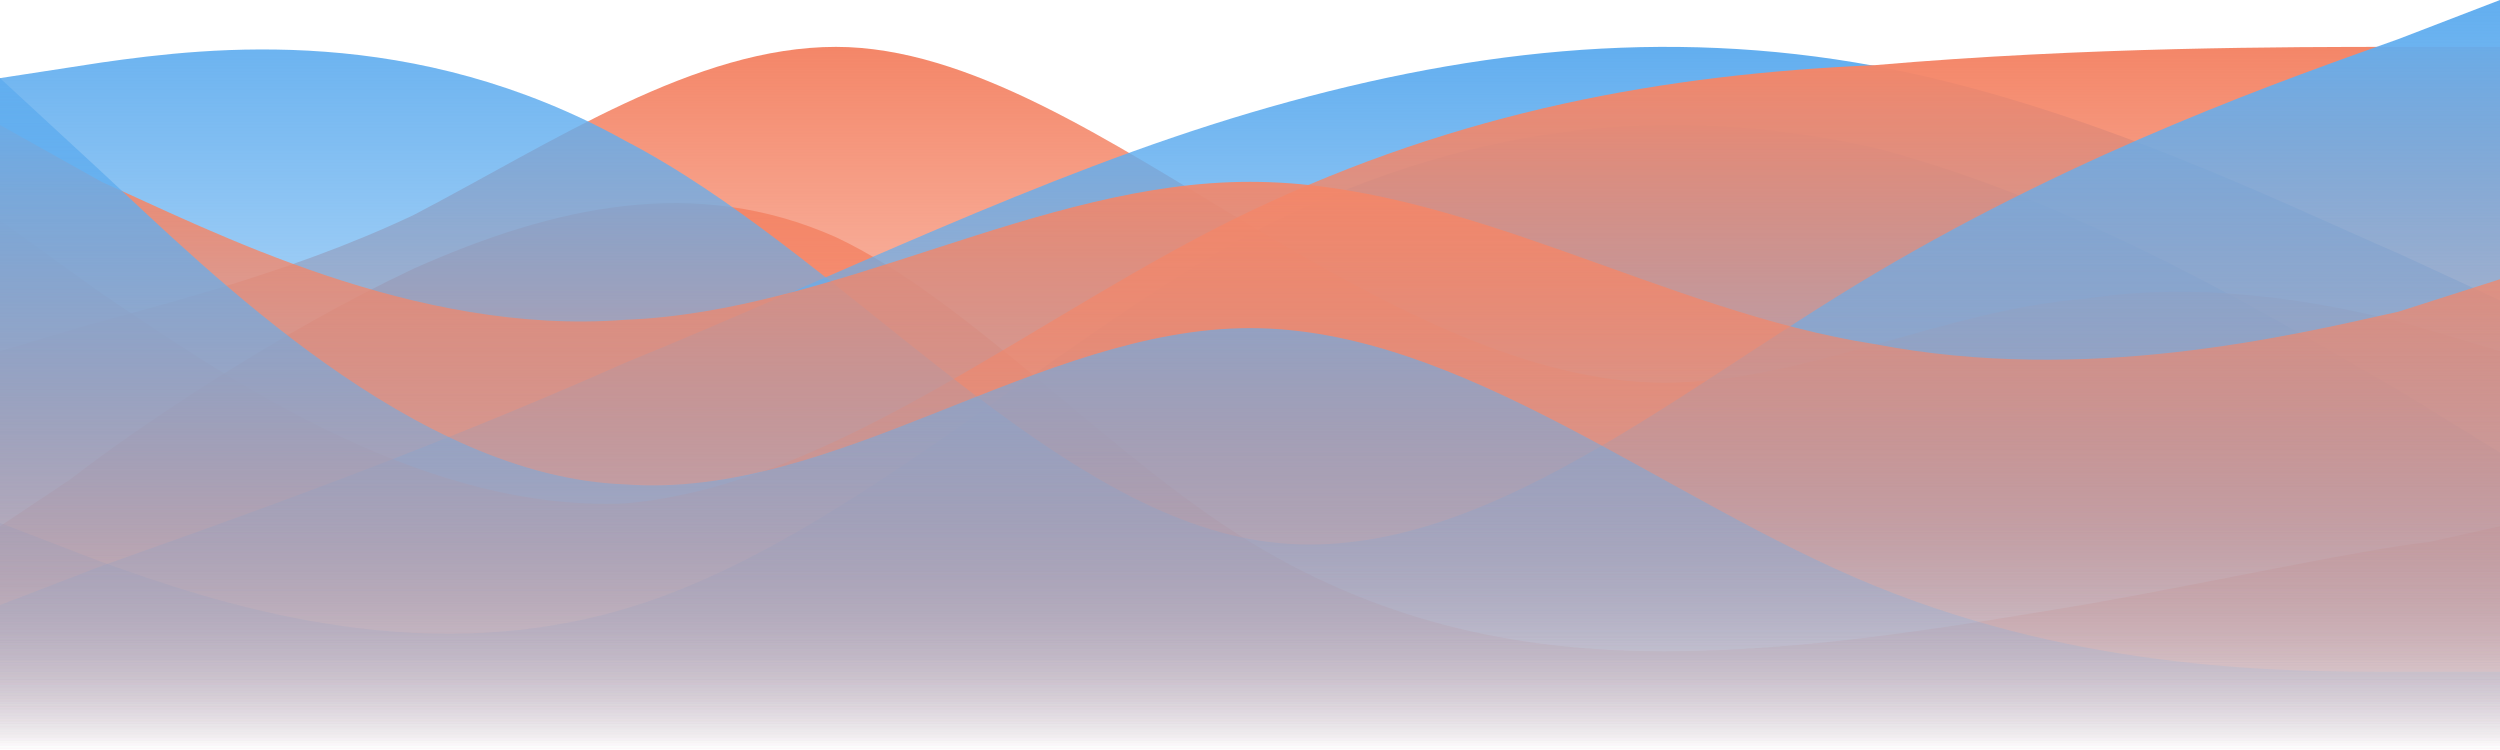
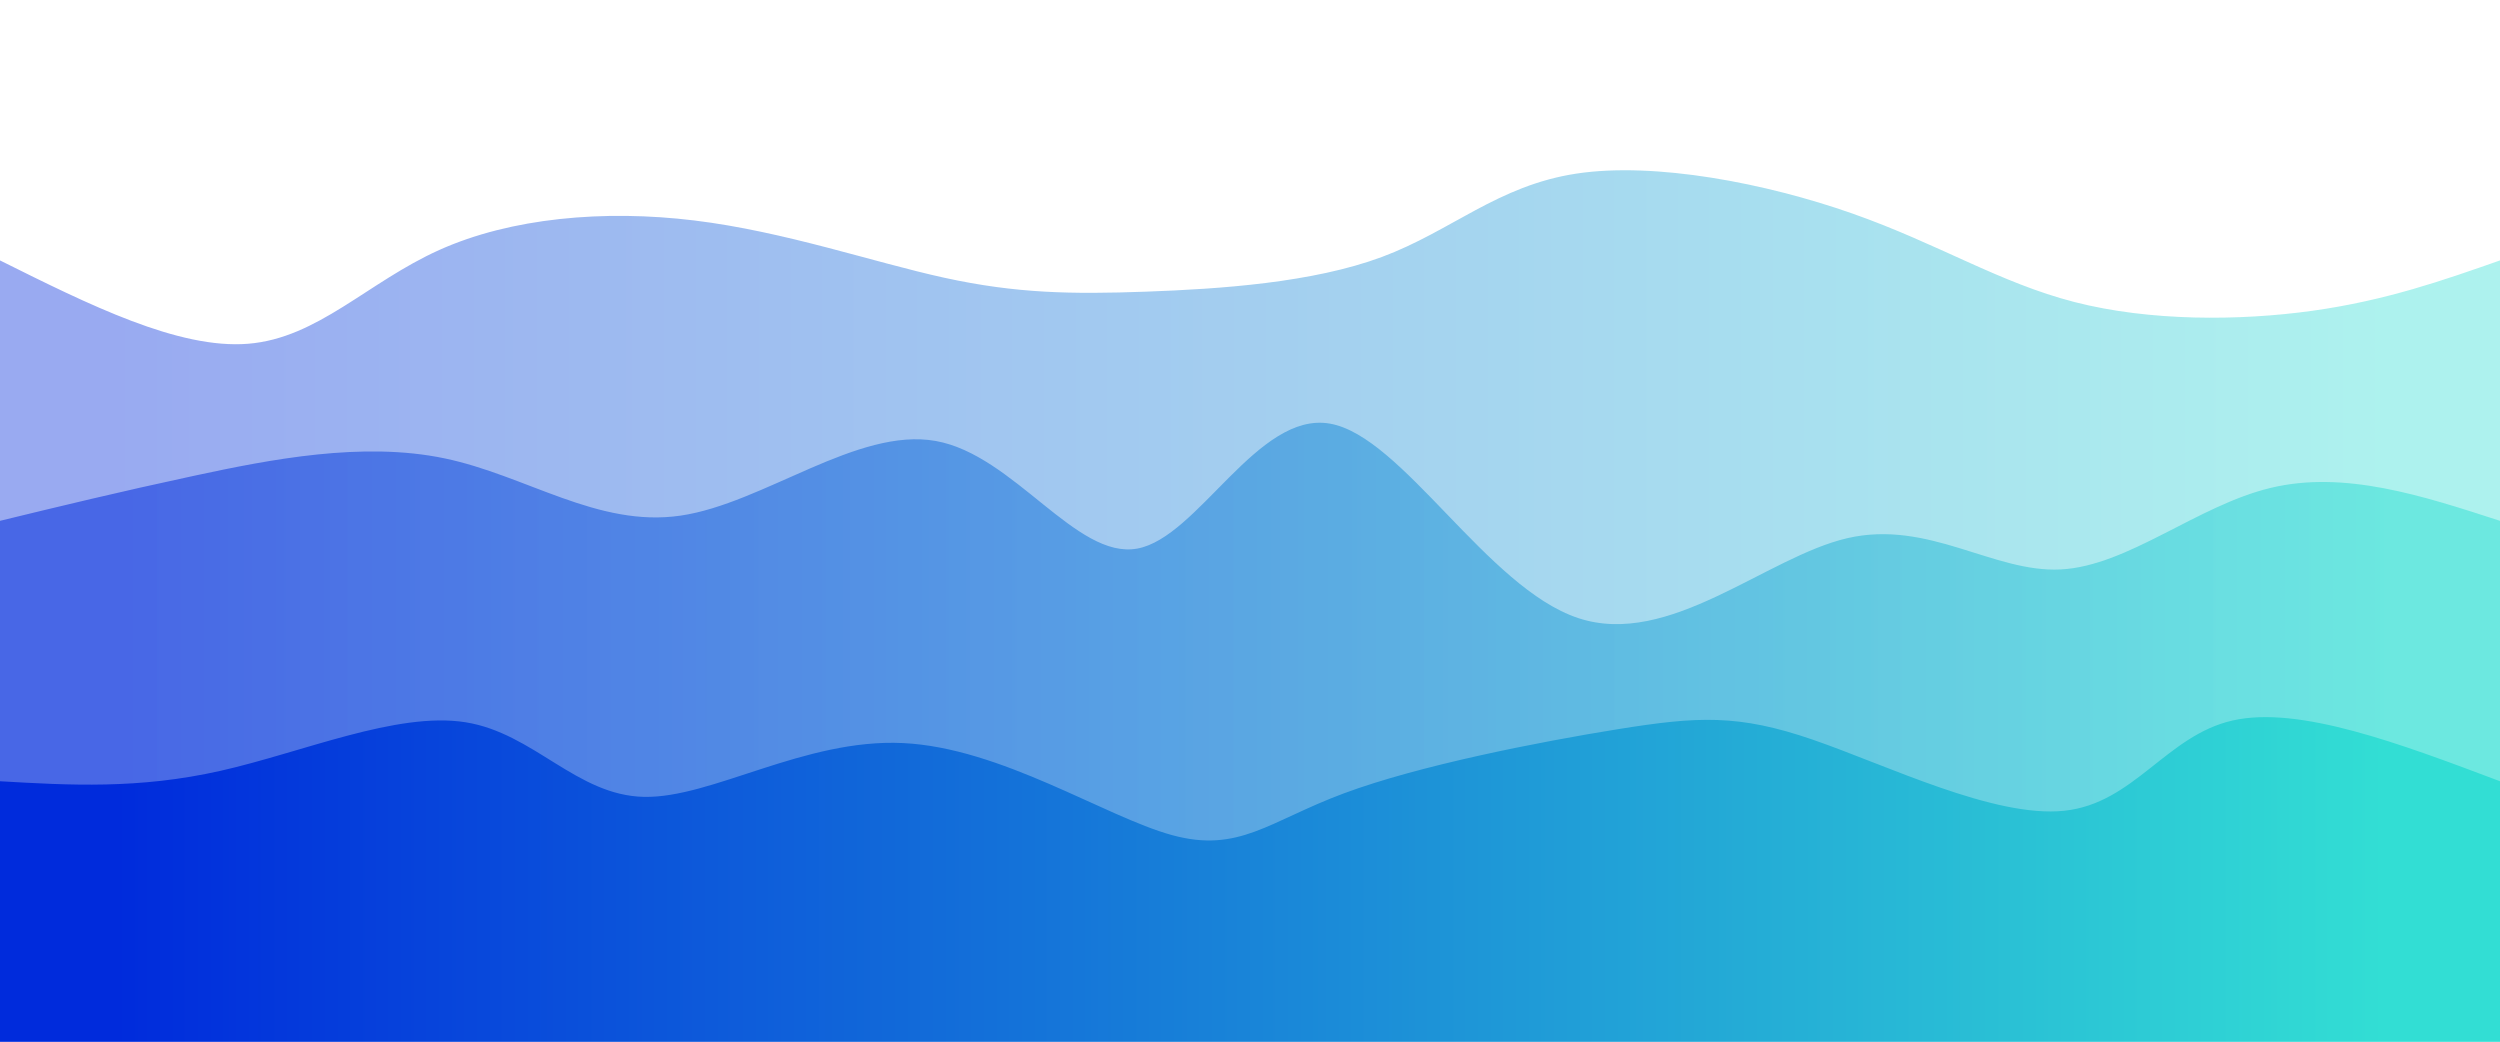
- <svg xmlns="http://www.w3.org/2000/svg" viewBox="0 0 320 96" fill="none" preserveAspectRatio="none" class="waves w-full block h-44 sm:hidden opacity-70">
-   <path fill-rule="evenodd" clip-rule="evenodd" d="M0 67.361L9 61.361C18 54.361 36 42.361 53 34.361C71 26.361 89 22.361 107 30.361C124 38.361 142 58.361 160 69.361C178 80.361 196 83.361 213 83.361C231 83.361 249 80.361 267 77.361C284 74.361 302 70.361 311 69.361L320 67.361V96.361H311C302 96.361 284 96.361 267 96.361C249 96.361 231 96.361 213 96.361C196 96.361 178 96.361 160 96.361C142 96.361 124 96.361 107 96.361C89 96.361 71 96.361 53 96.361C36 96.361 18 96.361 9 96.361H0V67.361Z" fill="url(#paint0_linear_320_244)" class="opacity-0 wave" style="opacity: 1;" />
-   <path fill-rule="evenodd" clip-rule="evenodd" d="M0 66.93L13 71.93C27 76.93 53 85.93 80 77.93C107 69.93 133 44.93 160 29.93C187 15.93 213 12.93 240 18.93C267 25.93 293 41.93 307 49.93L320 57.93V95.93H307C293 95.93 267 95.93 240 95.93C213 95.93 187 95.93 160 95.93C133 95.93 107 95.93 80 95.93C53 95.93 27 95.93 13 95.93H0V66.93Z" fill="url(#paint1_linear_320_244)" class="opacity-0 wave" style="opacity: 1;" />
-   <path fill-rule="evenodd" clip-rule="evenodd" d="M0 44.955L9 42.269C18 39.582 36 35.552 53 27.492C71 18.09 89 6 107 6C124 6 142 18.09 160 28.836C178 39.582 196 48.985 213 48.985C231 48.985 249 39.582 267 38.239C284 35.552 302 39.582 311 42.269L320 44.955V96H311C302 96 284 96 267 96C249 96 231 96 213 96C196 96 178 96 160 96C142 96 124 96 107 96C89 96 71 96 53 96C36 96 18 96 9 96H0V44.955Z" fill="url(#paint2_linear_320_244)" class="opacity-0 wave" style="opacity: 1;" />
-   <path fill-rule="evenodd" clip-rule="evenodd" d="M0 77.444L13 72.444C27 67.444 53 58.444 80 46.444C107 35.444 133 22.444 160 14.444C187 6.444 213 3.444 240 8.444C267 13.444 293 26.444 307 32.444L320 38.444V96.444H307C293 96.444 267 96.444 240 96.444C213 96.444 187 96.444 160 96.444C133 96.444 107 96.444 80 96.444C53 96.444 27 96.444 13 96.444H0V77.444Z" fill="url(#paint3_linear_320_244)" class="opacity-0 wave" style="opacity: 1;" />
-   <path fill-rule="evenodd" clip-rule="evenodd" d="M0 28.208L13 37.558C27 46.909 53 65.61 80 64.442C107 62.104 133 39.896 160 27.039C187 14.182 213 9.506 240 8.338C267 6 293 6 307 6H320V96H307C293 96 267 96 240 96C213 96 187 96 160 96C133 96 107 96 80 96C53 96 27 96 13 96H0V28.208Z" fill="url(#paint4_linear_320_244)" class="opacity-0 wave" style="opacity: 1;" />
-   <path fill-rule="evenodd" clip-rule="evenodd" d="M0 10L13 8C27 6 53 3 80 18C107 32 133 64 160 69C187 74 213 51 240 35C267 19 293 10 307 5L320 0V96H307C293 96 267 96 240 96C213 96 187 96 160 96C133 96 107 96 80 96C53 96 27 96 13 96H0V10Z" fill="url(#paint5_linear_320_244)" class="opacity-0 wave" style="opacity: 1;" />
-   <path fill-rule="evenodd" clip-rule="evenodd" d="M320 35.74L307 39.896C293 43.013 267 49.247 240 44.052C213 39.896 187 23.273 160 23.273C133 23.273 107 39.896 80 40.935C53 43.013 27 29.506 13 23.273L0 16V96H13C27 96 53 96 80 96C107 96 133 96 160 96C187 96 213 96 240 96C267 96 293 96 307 96H320V35.74Z" fill="url(#paint6_linear_320_244)" class="opacity-0 wave" style="opacity: 1;" />
-   <path fill-rule="evenodd" clip-rule="evenodd" d="M0 10L13 22C27 35 53 61 80 62C107 64 133 42 160 42C187 42 213 64 240 75C267 86 293 86 307 86H320V96H307C293 96 267 96 240 96C213 96 187 96 160 96C133 96 107 96 80 96C53 96 27 96 13 96H0V10Z" fill="url(#paint7_linear_320_244)" class="opacity-0 wave" style="opacity: 1;" />
+ <svg xmlns="http://www.w3.org/2000/svg" width="100%" height="100%" id="svg" viewBox="0 0 1440 600" class="transition duration-300 ease-in-out delay-150">
+   <style>
+         .path-0{
+         animation:pathAnim-0 4s;
+         animation-timing-function: linear;
+         animation-iteration-count: infinite;
+         }
+         @keyframes pathAnim-0{
+         0%{
+         d: path("M 0,600 C 0,600 0,150 0,150 C 51.457,175.64 102.913,201.279
+         143,198 C 183.087,194.721 211.803,162.523 253,144 C
+         294.197,125.477 347.874,120.63 400,127 C
+         452.126,133.37 502.701,150.958 544,160 C
+         585.299,169.042 617.323,169.537 660,168 C
+         702.677,166.463 756.008,162.894 796,148 C
+         835.992,133.106 862.644,106.888 908,100 C
+         953.356,93.112 1017.415,105.556 1067,123 C
+         1116.585,140.444 1151.696,162.889 1195,174 C
+         1238.304,185.111 1289.801,184.889 1332,179 C
+         1374.199,173.111 1407.099,161.556 1440,150 C 1440,150 1440,600 1440,600
+         Z");
+         }
+         25%{
+         d: path("M 0,600 C 0,600 0,150 0,150 C 42.667,131.042 85.333,112.084
+         128,109 C 170.667,105.916 213.334,118.707 264,128 C
+         314.666,137.293 373.332,143.088 413,144 C
+         452.668,144.912 473.34,140.942 517,135 C
+         560.66,129.058 627.308,121.143 669,138 C
+         710.692,154.857 727.427,196.486 762,201 C
+         796.573,205.514 848.982,172.914 901,172 C
+         953.018,171.086 1004.644,201.858 1052,202 C
+         1099.356,202.142 1142.442,171.654 1186,167 C
+         1229.558,162.346 1273.588,183.528 1316,185 C
+         1358.412,186.472 1399.206,168.236 1440,150 C 1440,150 1440,600 1440,600
+         Z");
+         }
+         50%{
+         d: path("M 0,600 C 0,600 0,150 0,150 C 51.181,117.878 102.361,85.755
+         149,98 C 195.639,110.245 237.736,166.856 274,179 C
+         310.264,191.144 340.695,158.82 385,157 C
+         429.305,155.18 487.485,183.863 540,195 C
+         592.515,206.137 639.365,199.727 674,199 C
+         708.635,198.273 731.055,203.229 775,186 C
+         818.945,168.771 884.413,129.356 929,124 C
+         973.587,118.644 997.291,147.348 1036,165 C
+         1074.709,182.652 1128.422,189.252 1173,192 C
+         1217.578,194.748 1253.022,193.642 1296,186 C
+         1338.978,178.358 1389.489,164.179 1440,150 C 1440,150 1440,600 1440,600
+         Z");
+         }
+         75%{
+         d: path("M 0,600 C 0,600 0,150 0,150 C 48.378,150.963 96.756,151.927
+         147,159 C 197.244,166.073 249.353,179.257 283,167 C
+         316.647,154.743 331.833,117.045 369,125 C
+         406.167,132.955 465.316,186.564 521,193 C
+         576.684,199.436 628.904,158.699 674,155 C
+         719.096,151.301 757.068,184.639 798,197 C
+         838.932,209.361 882.824,200.746 921,185 C
+         959.176,169.254 991.635,146.377 1039,150 C
+         1086.365,153.623 1148.637,183.745 1198,178 C
+         1247.363,172.255 1283.818,130.644 1322,120 C
+         1360.182,109.356 1400.091,129.678 1440,150 C 1440,150 1440,600
+         1440,600 Z");
+         }
+         100%{
+         d: path("M 0,600 C 0,600 0,150 0,150 C 51.457,175.64 102.913,201.279
+         143,198 C 183.087,194.721 211.803,162.523 253,144 C
+         294.197,125.477 347.874,120.63 400,127 C
+         452.126,133.37 502.701,150.958 544,160 C
+         585.299,169.042 617.323,169.537 660,168 C
+         702.677,166.463 756.008,162.894 796,148 C
+         835.992,133.106 862.644,106.888 908,100 C
+         953.356,93.112 1017.415,105.556 1067,123 C
+         1116.585,140.444 1151.696,162.889 1195,174 C
+         1238.304,185.111 1289.801,184.889 1332,179 C
+         1374.199,173.111 1407.099,161.556 1440,150 C 1440,150 1440,600 1440,600
+         Z");
+         }
+         }
+     </style>
  <defs>
-     <linearGradient id="paint0_linear_320_244" x1="160" y1="26" x2="160" y2="96.361" gradientUnits="userSpaceOnUse">
-       <stop stop-color="#F48668" />
-       <stop offset="1" stop-color="#F48668" stop-opacity="0" />
-     </linearGradient>
-     <linearGradient id="paint1_linear_320_244" x1="160" y1="16" x2="160" y2="95.93" gradientUnits="userSpaceOnUse">
-       <stop stop-color="#62AEEF" />
-       <stop offset="1" stop-color="#62AEEF" stop-opacity="0" />
-     </linearGradient>
-     <linearGradient id="paint2_linear_320_244" x1="160" y1="6" x2="160" y2="96" gradientUnits="userSpaceOnUse">
-       <stop stop-color="#F48668" />
-       <stop offset="1" stop-color="#F48668" stop-opacity="0" />
-     </linearGradient>
-     <linearGradient id="paint3_linear_320_244" x1="160" y1="6" x2="160" y2="96.444" gradientUnits="userSpaceOnUse">
-       <stop stop-color="#62AEEF" />
-       <stop offset="1" stop-color="#62AEEF" stop-opacity="0" />
-     </linearGradient>
-     <linearGradient id="paint4_linear_320_244" x1="160" y1="6" x2="160" y2="96" gradientUnits="userSpaceOnUse">
-       <stop stop-color="#F48668" />
-       <stop offset="1" stop-color="#F48668" stop-opacity="0" />
-     </linearGradient>
-     <linearGradient id="paint5_linear_320_244" x1="160" y1="0" x2="160" y2="96" gradientUnits="userSpaceOnUse">
-       <stop stop-color="#62AEEF" />
-       <stop offset="1" stop-color="#62AEEF" stop-opacity="0" />
-     </linearGradient>
-     <linearGradient id="paint6_linear_320_244" x1="160" y1="16" x2="160" y2="96" gradientUnits="userSpaceOnUse">
-       <stop stop-color="#F48668" />
-       <stop offset="1" stop-color="#F48668" stop-opacity="0" />
-     </linearGradient>
-     <linearGradient id="paint7_linear_320_244" x1="160" y1="10" x2="160" y2="96" gradientUnits="userSpaceOnUse">
-       <stop stop-color="#62AEEF" />
-       <stop offset="1" stop-color="#62AEEF" stop-opacity="0" />
+     <linearGradient id="gradient" x1="0%" y1="50%" x2="100%" y2="50%">
+       <stop offset="5%" stop-color="#002bdc" />
+       <stop offset="95%" stop-color="#32ded4" />
    </linearGradient>
  </defs>
+   <path d="M 0,600 C 0,600 0,150 0,150 C 51.457,175.64 102.913,201.279 143,198 C 183.087,194.721 211.803,162.523 253,144 C 294.197,125.477 347.874,120.63 400,127 C 452.126,133.37 502.701,150.958 544,160 C 585.299,169.042 617.323,169.537 660,168 C 702.677,166.463 756.008,162.894 796,148 C 835.992,133.106 862.644,106.888 908,100 C 953.356,93.112 1017.415,105.556 1067,123 C 1116.585,140.444 1151.696,162.889 1195,174 C 1238.304,185.111 1289.801,184.889 1332,179 C 1374.199,173.111 1407.099,161.556 1440,150 C 1440,150 1440,600 1440,600 Z" stroke="none" stroke-width="0" fill="url(#gradient)" fill-opacity="0.4" class="transition-all duration-300 ease-in-out delay-150 path-0" />
+   <style>
+         .path-1{
+         animation:pathAnim-1 4s;
+         animation-timing-function: linear;
+         animation-iteration-count: infinite;
+         }
+         @keyframes pathAnim-1{
+         0%{
+         d: path("M 0,600 C 0,600 0,300 0,300 C 34.166,291.692 68.331,283.383
+         112,274 C 155.669,264.617 208.841,254.159 256,264 C
+         303.159,273.841 344.304,303.979 392,297 C
+         439.696,290.021 493.944,245.924 539,254 C
+         584.056,262.076 619.921,322.327 655,316 C
+         690.079,309.673 724.374,236.77 766,244 C
+         807.626,251.23 856.585,338.595 909,356 C
+         961.415,373.405 1017.287,320.851 1064,310 C
+         1110.713,299.149 1148.269,330.002 1187,328 C
+         1225.731,325.998 1265.637,291.142 1308,281 C
+         1350.363,270.858 1395.181,285.429 1440,300 C 1440,300 1440,600 1440,600
+         Z");
+         }
+         25%{
+         d: path("M 0,600 C 0,600 0,300 0,300 C 34.699,271.125 69.398,242.249
+         116,248 C 162.602,253.751 221.107,294.127 271,290 C
+         320.893,285.873 362.175,237.243 406,247 C
+         449.825,256.757 496.192,324.903 532,346 C
+         567.808,367.097 593.057,341.146 637,338 C
+         680.943,334.854 743.581,354.515 798,337 C
+         852.419,319.485 898.621,264.796 938,252 C
+         977.379,239.204 1009.937,268.302 1050,279 C
+         1090.063,289.698 1137.632,281.996 1187,297 C
+         1236.368,312.004 1287.534,349.716 1330,354 C
+         1372.466,358.284 1406.233,329.142 1440,300 C 1440,300 1440,600 1440,600
+         Z");
+         }
+         50%{
+         d: path("M 0,600 C 0,600 0,300 0,300 C 53.576,303.465
+         107.153,306.931 152,323 C 196.847,339.069
+         232.966,367.742 279,352 C 325.034,336.258
+         380.985,276.102 416,266 C 451.015,255.898
+         465.095,295.849 501,324 C 536.905,352.151
+         594.634,368.501 641,348 C 687.366,327.499
+         722.367,270.147 763,256 C 803.633,241.853
+         849.896,270.911 893,275 C 936.104,279.089
+         976.048,258.209 1027,277 C 1077.952,295.791
+         1139.91,354.251 1183,356 C 1226.09,357.749
+         1250.311,302.785 1290,284 C 1329.689,265.215
+         1384.844,282.607 1440,300 C 1440,300 1440,600 1440,600 Z");
+         }
+         75%{
+         d: path("M 0,600 C 0,600 0,300 0,300 C 45.888,283.138
+         91.776,266.276 130,270 C 168.224,273.724
+         198.784,298.034 239,316 C 279.216,333.966
+         329.089,345.589 379,323 C 428.911,300.411
+         478.859,243.61 522,246 C 565.141,248.39
+         601.474,309.971 646,312 C 690.526,314.029
+         743.244,256.505 785,259 C 826.756,261.495
+         857.551,324.008 901,337 C 944.449,349.992
+         1000.553,313.462 1054,310 C 1107.447,306.538
+         1158.236,336.145 1196,329 C 1233.764,321.855
+         1258.504,277.959 1297,267 C 1335.496,256.041
+         1387.748,278.021 1440,300 C 1440,300 1440,600 1440,600 Z");
+         }
+         100%{
+         d: path("M 0,600 C 0,600 0,300 0,300 C 34.166,291.692 68.331,283.383
+         112,274 C 155.669,264.617 208.841,254.159 256,264 C
+         303.159,273.841 344.304,303.979 392,297 C
+         439.696,290.021 493.944,245.924 539,254 C
+         584.056,262.076 619.921,322.327 655,316 C
+         690.079,309.673 724.374,236.77 766,244 C
+         807.626,251.23 856.585,338.595 909,356 C
+         961.415,373.405 1017.287,320.851 1064,310 C
+         1110.713,299.149 1148.269,330.002 1187,328 C
+         1225.731,325.998 1265.637,291.142 1308,281 C
+         1350.363,270.858 1395.181,285.429 1440,300 C 1440,300 1440,600 1440,600
+         Z");
+         }
+         }
+     </style>
+   <defs>
+     <linearGradient id="gradient" x1="0%" y1="50%" x2="100%" y2="50%">
+       <stop offset="5%" stop-color="#002bdc" />
+       <stop offset="95%" stop-color="#32ded4" />
+     </linearGradient>
+   </defs>
+   <path d="M 0,600 C 0,600 0,300 0,300 C 34.166,291.692 68.331,283.383 112,274 C 155.669,264.617 208.841,254.159 256,264 C 303.159,273.841 344.304,303.979 392,297 C 439.696,290.021 493.944,245.924 539,254 C 584.056,262.076 619.921,322.327 655,316 C 690.079,309.673 724.374,236.77 766,244 C 807.626,251.23 856.585,338.595 909,356 C 961.415,373.405 1017.287,320.851 1064,310 C 1110.713,299.149 1148.269,330.002 1187,328 C 1225.731,325.998 1265.637,291.142 1308,281 C 1350.363,270.858 1395.181,285.429 1440,300 C 1440,300 1440,600 1440,600 Z" stroke="none" stroke-width="0" fill="url(#gradient)" fill-opacity="0.53" class="transition-all duration-300 ease-in-out delay-150 path-1" />
+   <style>
+         .path-2{
+         animation:pathAnim-2 4s;
+         animation-timing-function: linear;
+         animation-iteration-count: infinite;
+         }
+         @keyframes pathAnim-2{
+         0%{
+         d: path("M 0,600 C 0,600 0,450 0,450 C 39.924,452.316 79.848,454.632
+         127,444 C 174.152,433.368 228.533,409.788 268,416 C
+         307.467,422.212 332.02,458.217 371,459 C
+         409.98,459.783 463.389,425.345 520,428 C
+         576.611,430.655 636.426,470.401 675,481 C
+         713.574,491.599 730.909,473.049 774,457 C
+         817.091,440.951 885.939,427.404 932,420 C
+         978.061,412.596 1001.336,411.335 1044,426 C
+         1086.664,440.665 1148.717,471.256 1189,467 C
+         1229.283,462.744 1247.795,423.641 1286,415 C
+         1324.205,406.359 1382.102,428.179 1440,450 C 1440,450 1440,600 1440,600
+         Z");
+         }
+         25%{
+         d: path("M 0,600 C 0,600 0,450 0,450 C 53.21,420.494
+         106.42,390.987 149,404 C 191.58,417.013
+         223.531,472.545 264,484 C 304.469,495.455
+         353.455,462.833 400,444 C 446.545,425.167
+         490.647,420.122 526,427 C 561.353,433.878
+         587.957,452.68 633,450 C 678.043,447.32
+         741.524,423.159 793,418 C 844.476,412.841
+         883.945,426.684 928,448 C 972.055,469.316
+         1020.695,498.105 1056,499 C 1091.305,499.895
+         1113.274,472.895 1157,461 C 1200.726,449.105
+         1266.207,452.316 1317,453 C 1367.793,453.684
+         1403.896,451.842 1440,450 C 1440,450 1440,600 1440,600 Z");
+         }
+         50%{
+         d: path("M 0,600 C 0,600 0,450 0,450 C 39.473,456.539 78.947,463.078
+         125,446 C 171.053,428.922 223.687,388.227 269,397 C
+         314.313,405.773 352.305,464.013 392,483 C
+         431.695,501.987 473.093,481.721 521,476 C
+         568.907,470.279 623.324,479.102 667,475 C
+         710.676,470.898 743.611,453.872 786,455 C
+         828.389,456.128 880.231,475.41 922,477 C
+         963.769,478.59 995.464,462.488 1034,460 C
+         1072.536,457.512 1117.914,468.638 1164,474 C
+         1210.086,479.362 1256.882,478.961 1303,474 C
+         1349.118,469.039 1394.559,459.52 1440,450 C 1440,450 1440,600 1440,600
+         Z");
+         }
+         75%{
+         d: path("M 0,600 C 0,600 0,450 0,450 C 38.009,446.329 76.018,442.658
+         119,428 C 161.982,413.342 209.937,387.698 259,404 C
+         308.063,420.302 358.235,478.551 407,482 C
+         455.765,485.449 503.125,434.098 547,442 C
+         590.875,449.902 631.265,517.058 664,505 C
+         696.735,492.942 721.813,401.671 769,401 C
+         816.187,400.329 885.481,490.26 927,494 C
+         968.519,497.74 982.263,415.291 1025,396 C
+         1067.737,376.709 1139.468,420.575 1185,435 C
+         1230.532,449.425 1249.866,434.407 1288,432 C
+         1326.134,429.593 1383.067,439.796 1440,450 C 1440,450 1440,600 1440,600
+         Z");
+         }
+         100%{
+         d: path("M 0,600 C 0,600 0,450 0,450 C 39.924,452.316 79.848,454.632
+         127,444 C 174.152,433.368 228.533,409.788 268,416 C
+         307.467,422.212 332.02,458.217 371,459 C
+         409.98,459.783 463.389,425.345 520,428 C
+         576.611,430.655 636.426,470.401 675,481 C
+         713.574,491.599 730.909,473.049 774,457 C
+         817.091,440.951 885.939,427.404 932,420 C
+         978.061,412.596 1001.336,411.335 1044,426 C
+         1086.664,440.665 1148.717,471.256 1189,467 C
+         1229.283,462.744 1247.795,423.641 1286,415 C
+         1324.205,406.359 1382.102,428.179 1440,450 C 1440,450 1440,600 1440,600
+         Z");
+         }
+         }
+     </style>
+   <defs>
+     <linearGradient id="gradient" x1="0%" y1="50%" x2="100%" y2="50%">
+       <stop offset="5%" stop-color="#002bdc" />
+       <stop offset="95%" stop-color="#32ded4" />
+     </linearGradient>
+   </defs>
+   <path d="M 0,600 C 0,600 0,450 0,450 C 39.924,452.316 79.848,454.632 127,444 C 174.152,433.368 228.533,409.788 268,416 C 307.467,422.212 332.02,458.217 371,459 C 409.98,459.783 463.389,425.345 520,428 C 576.611,430.655 636.426,470.401 675,481 C 713.574,491.599 730.909,473.049 774,457 C 817.091,440.951 885.939,427.404 932,420 C 978.061,412.596 1001.336,411.335 1044,426 C 1086.664,440.665 1148.717,471.256 1189,467 C 1229.283,462.744 1247.795,423.641 1286,415 C 1324.205,406.359 1382.102,428.179 1440,450 C 1440,450 1440,600 1440,600 Z" stroke="none" stroke-width="0" fill="url(#gradient)" fill-opacity="1" class="transition-all duration-300 ease-in-out delay-150 path-2" />
</svg>
